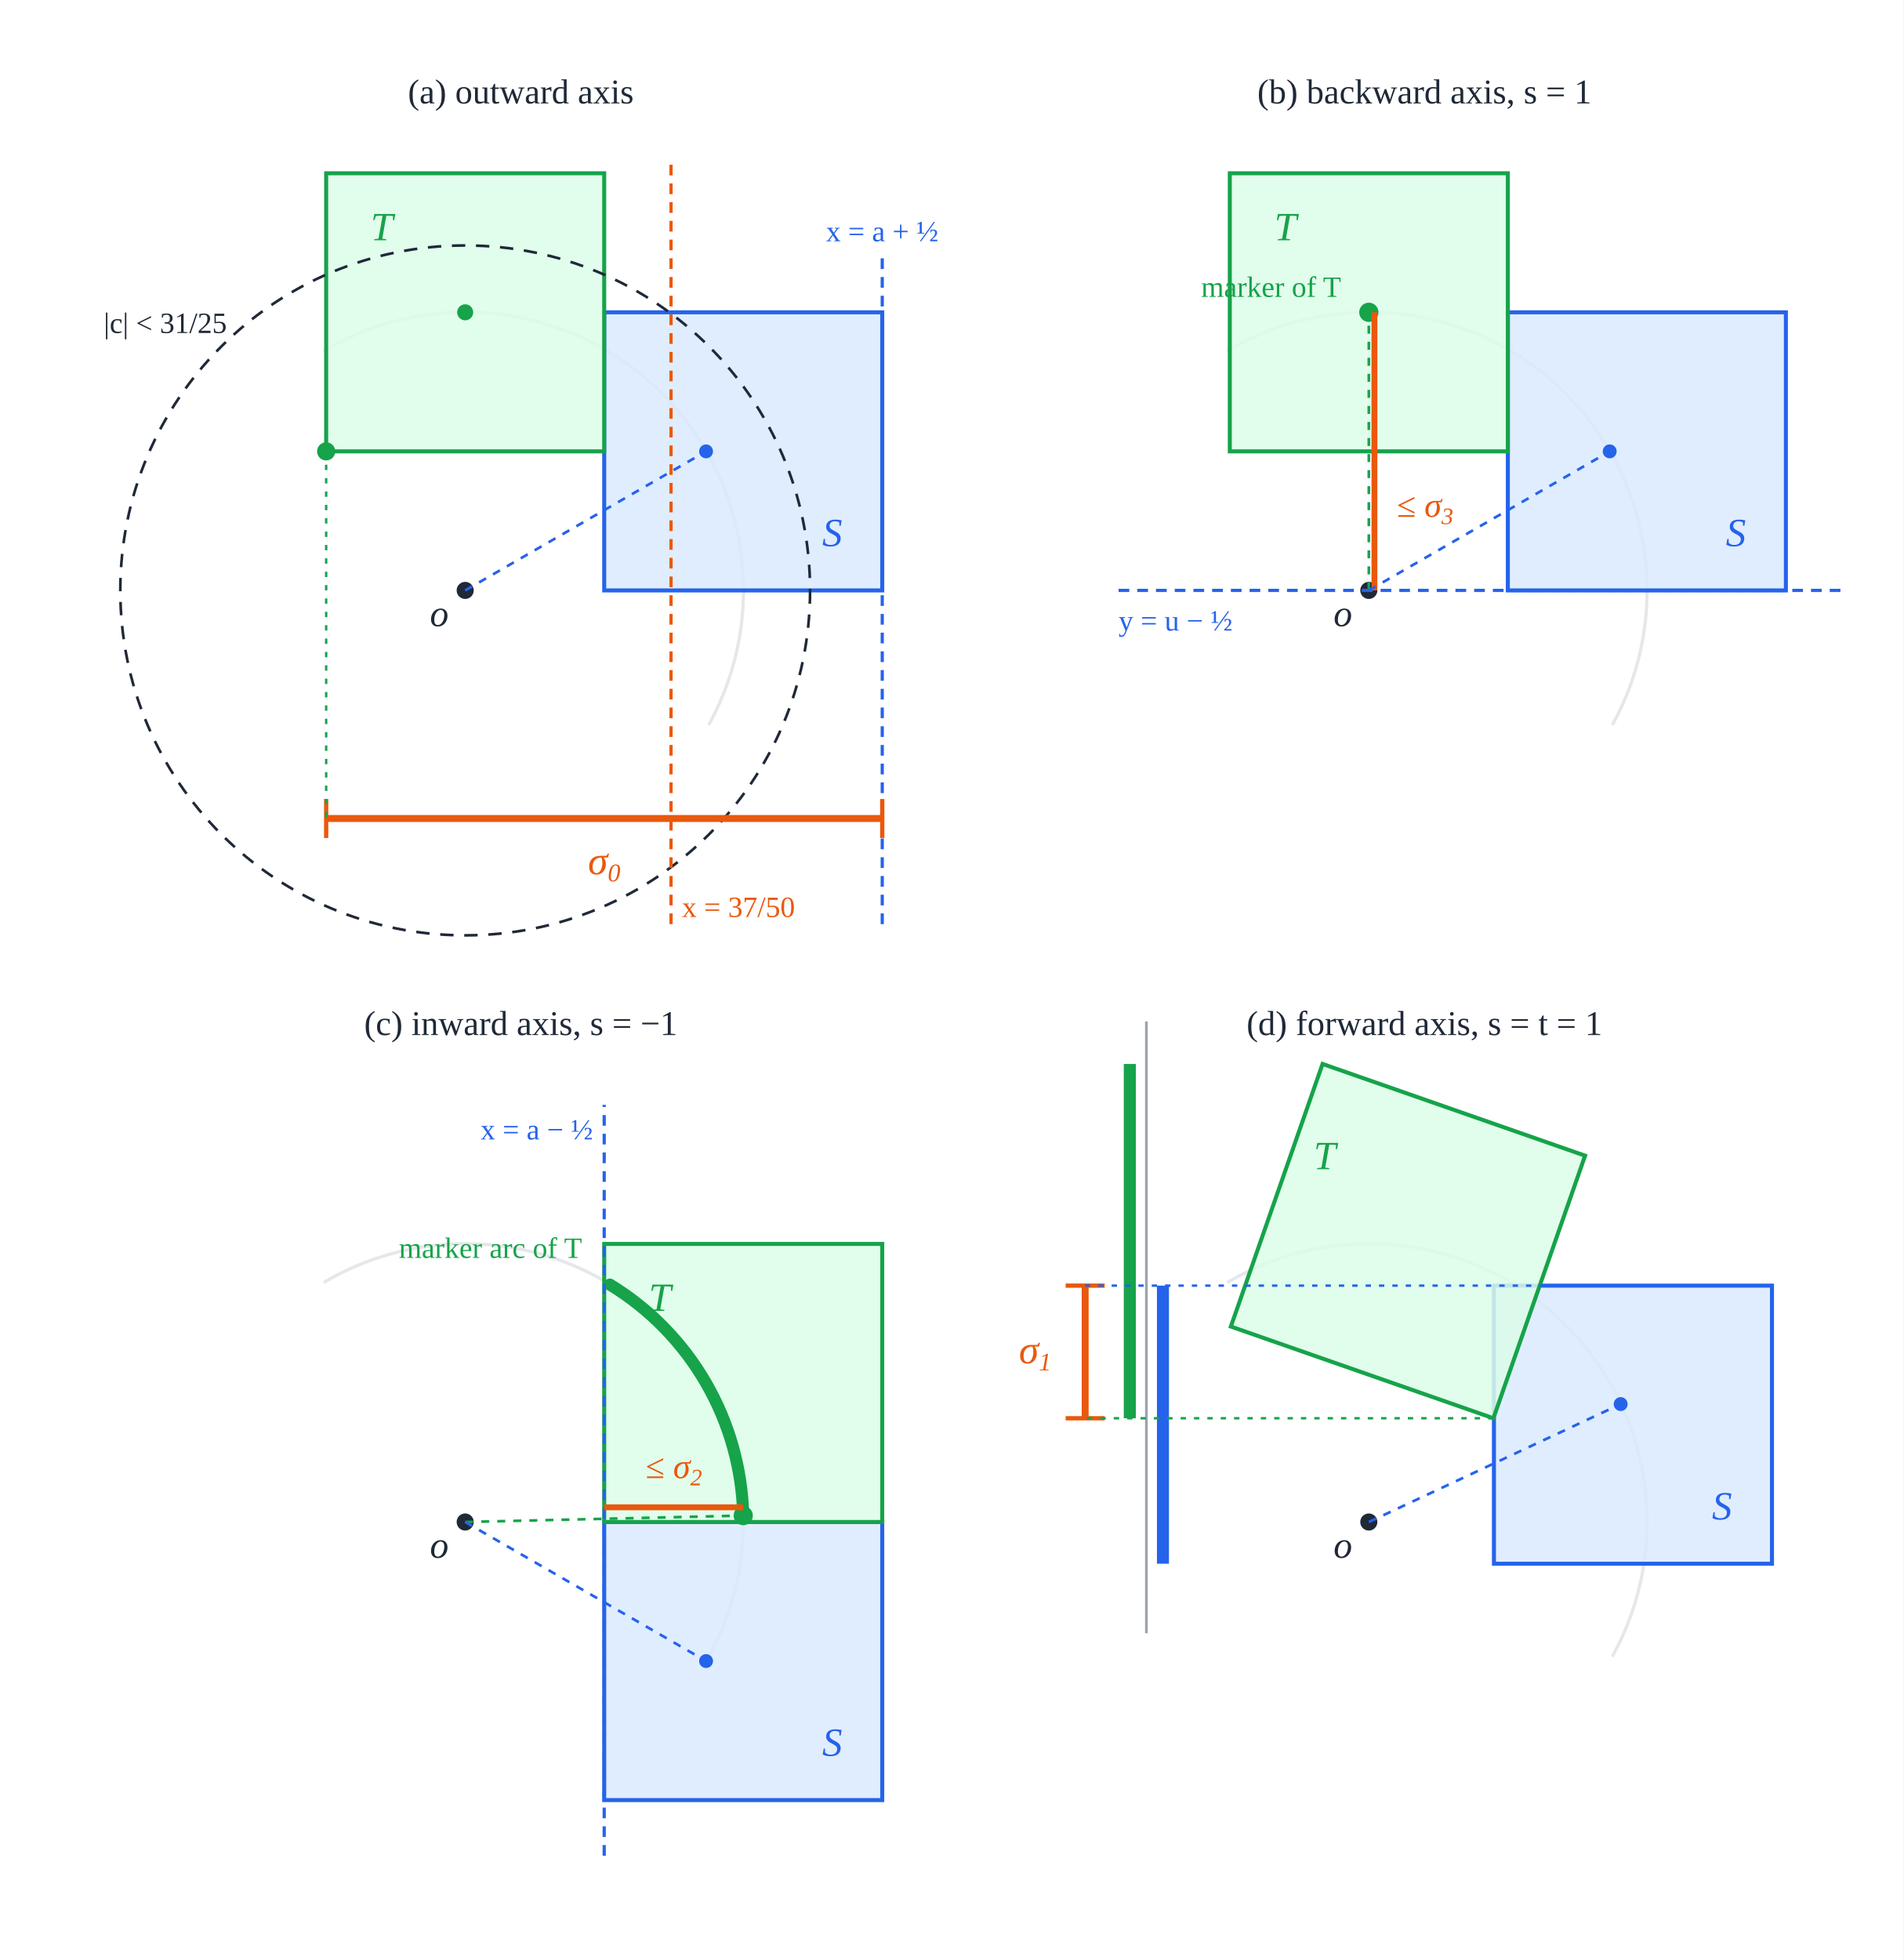
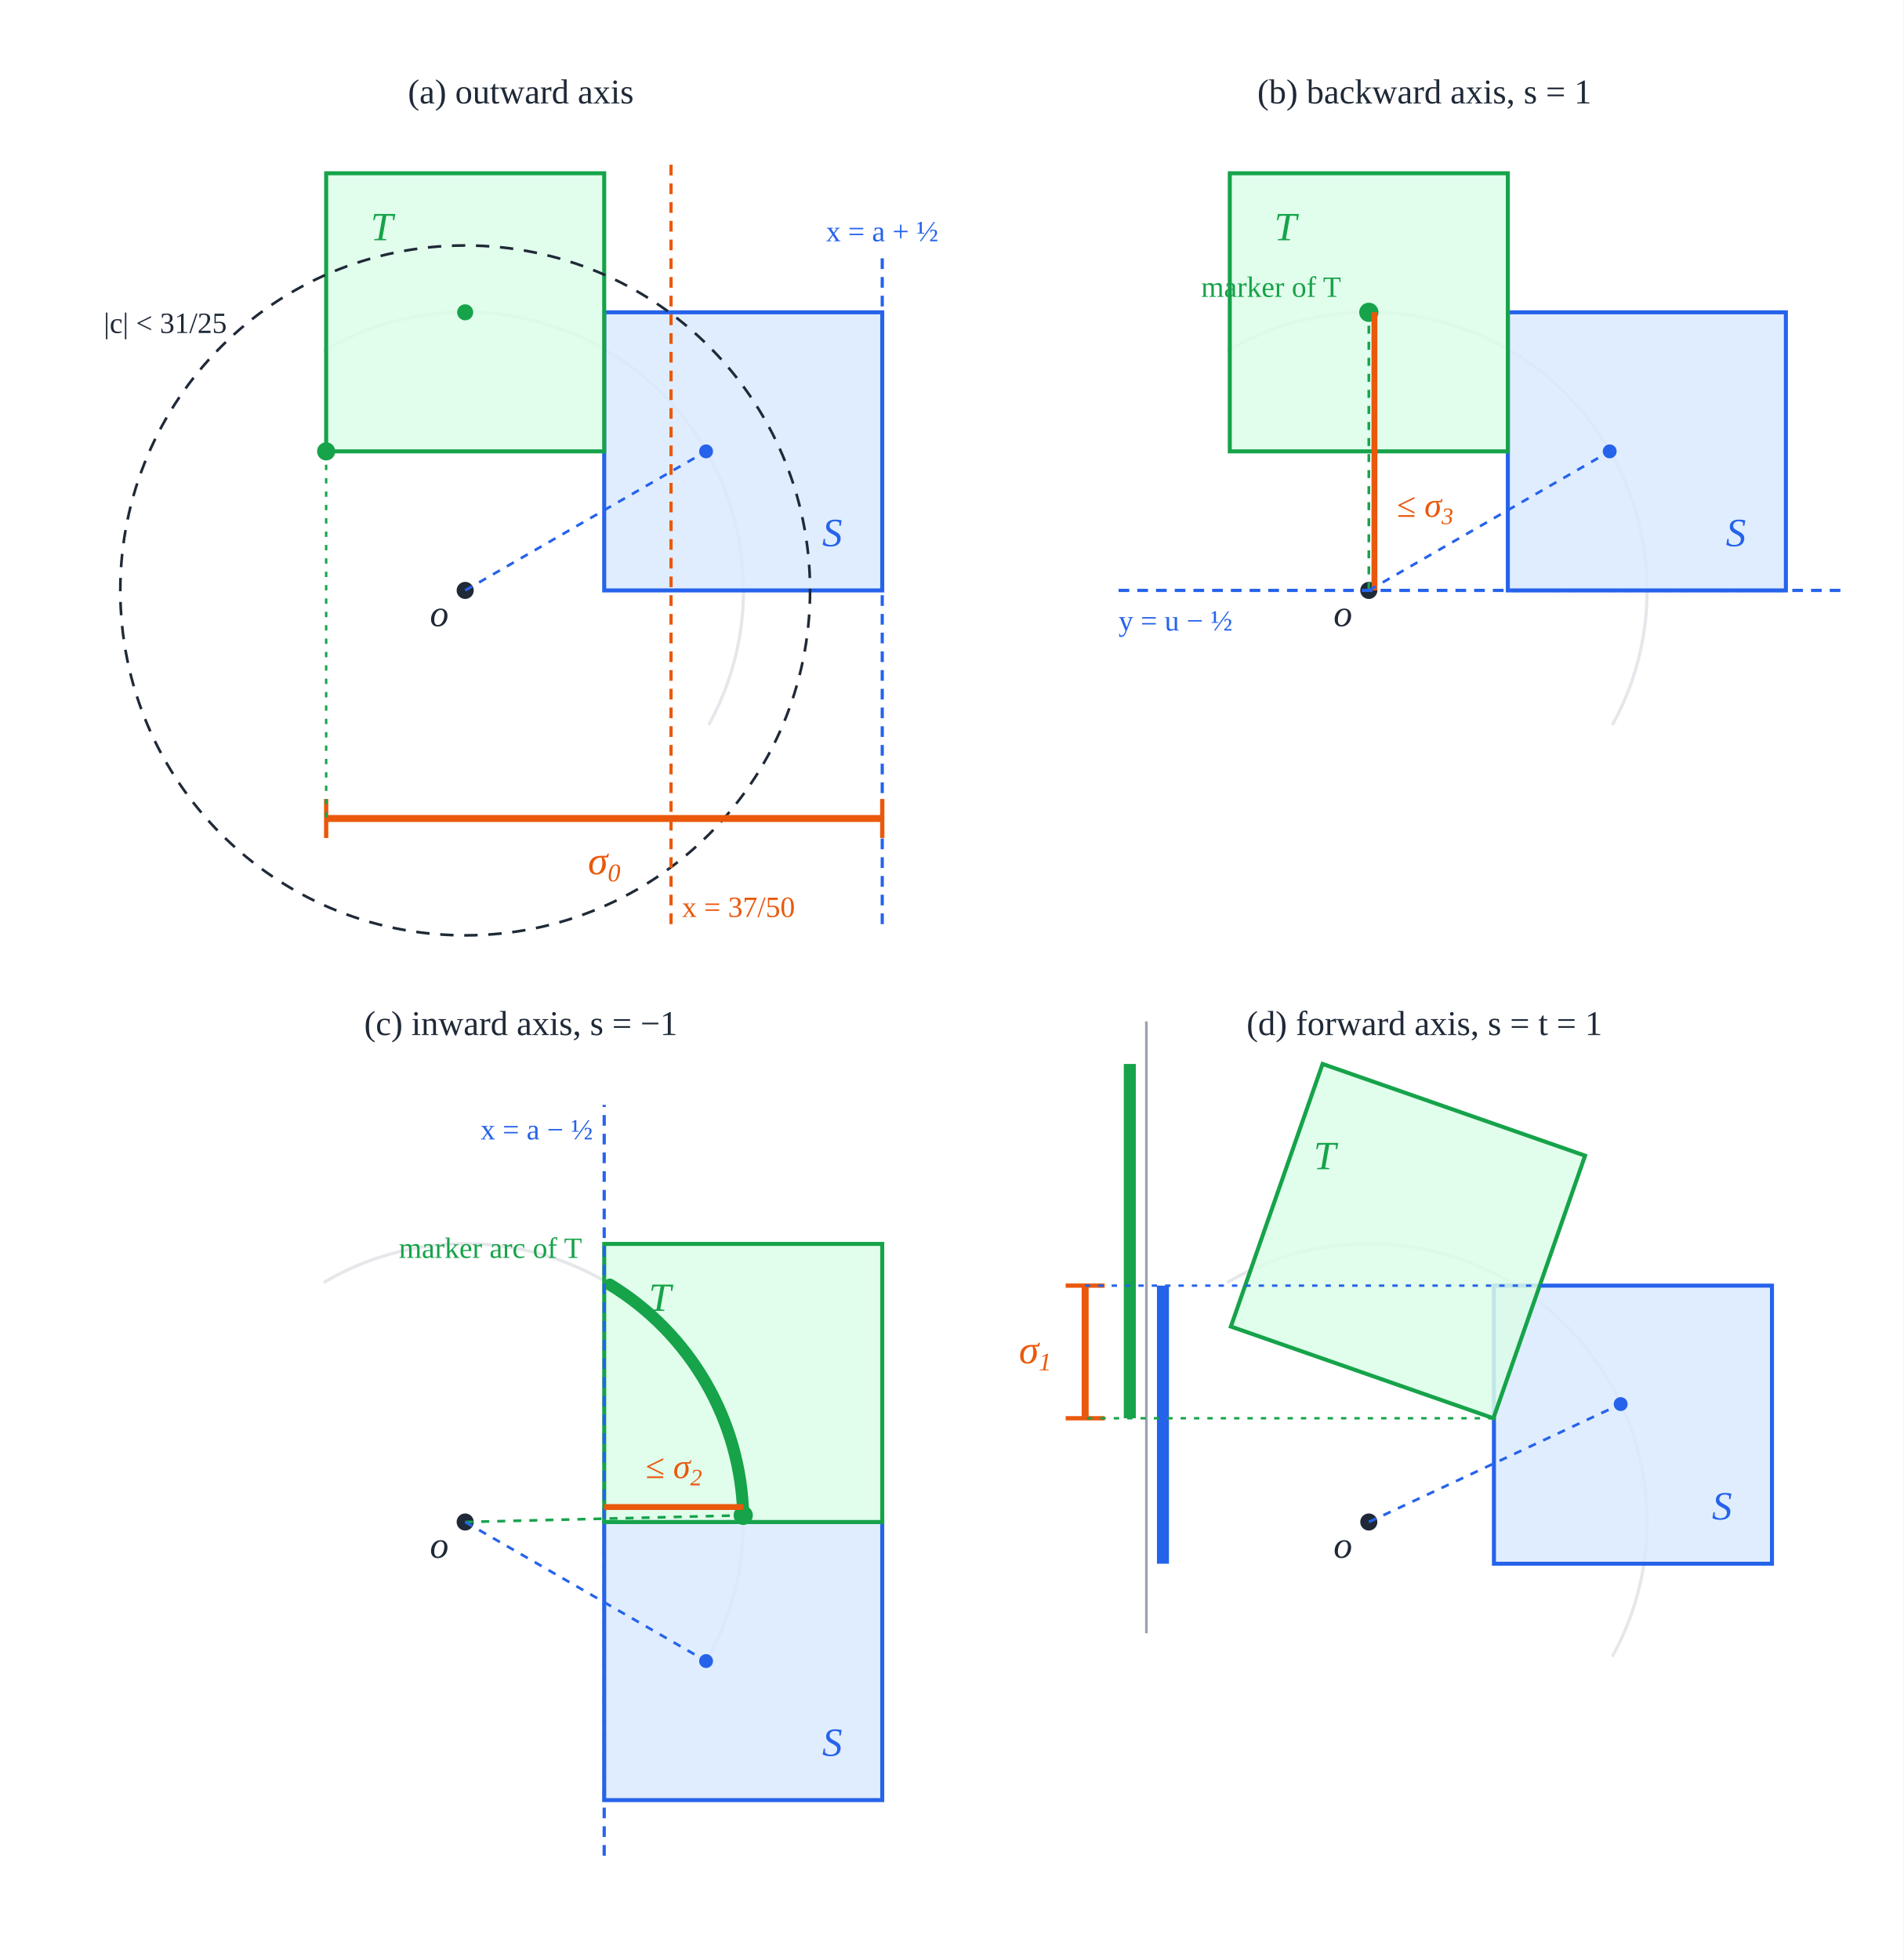
<svg xmlns="http://www.w3.org/2000/svg" width="712" height="733" viewBox="0 0 712 733" role="img" aria-label="The four easy sectors: (a) T has a point left of x = 37/50 while S reaches x = a + 1/2; (b) the marker point of T lies above the lower edge of S; (c) the marker arc of T reaches past the near edge of S; (d) the shadows of S and T on the forward axis overlap">
  <defs>
    <marker id="arrow" viewBox="0 0 10 10" refX="9" refY="5" markerUnits="userSpaceOnUse" markerWidth="11" markerHeight="11" orient="auto-start-reverse">
      <path d="M 0 0 L 10 5 L 0 10 z" fill="#1f2937" />
    </marker>
  </defs>
  <rect width="100%" height="100%" fill="#ffffff" />
  <path d="M 265.3 270.7 A 104.0 104.0 0 0 0 121.5 131.0" fill="none" stroke="#e5e7eb" stroke-width="1.2" stroke-linecap="round" />
  <polygon points="226.0,220.8 330.0,220.8 330.0,116.8 226.0,116.8" fill="#dbeafe" stroke="#2563eb" stroke-width="1.5" fill-opacity="0.85" />
  <polygon points="226.0,168.8 226.0,64.8 122.0,64.8 122.0,168.8" fill="#dcfce7" stroke="#16a34a" stroke-width="1.5" fill-opacity="0.85" />
  <circle cx="174.0" cy="220.8" r="3.2" fill="#1f2937" />
  <text x="167.8" y="230.2" font-size="14" font-family="Georgia, 'Times New Roman', serif" fill="#1f2937" text-anchor="end" dominant-baseline="middle" font-style="italic">o</text>
  <text x="311.3" y="200.0" font-size="15" font-family="Georgia, 'Times New Roman', serif" fill="#2563eb" text-anchor="middle" dominant-baseline="middle" font-style="italic">S</text>
  <text x="142.8" y="85.6" font-size="15" font-family="Georgia, 'Times New Roman', serif" fill="#16a34a" text-anchor="middle" dominant-baseline="middle" font-style="italic">T</text>
  <text x="194.8" y="35.7" font-size="13" font-family="Georgia, 'Times New Roman', serif" fill="#1f2937" text-anchor="middle" dominant-baseline="middle">(a) outward axis</text>
  <circle cx="174.0" cy="220.8" r="129.0" fill="none" stroke="#1f2937" stroke-width="1" stroke-dasharray="5 4" />
  <line x1="251.0" y1="345.6" x2="251.0" y2="59.6" stroke="#ea580c" stroke-width="1.2" stroke-dasharray="4 3" />
  <text x="255.1" y="340.4" font-size="11" font-family="Georgia, 'Times New Roman', serif" fill="#ea580c" text-anchor="start" dominant-baseline="middle">x = 37/50</text>
  <line x1="330.0" y1="345.6" x2="330.0" y2="96.0" stroke="#2563eb" stroke-width="1.2" stroke-dasharray="4 3" />
  <text x="330.0" y="87.7" font-size="11" font-family="Georgia, 'Times New Roman', serif" fill="#2563eb" text-anchor="middle" dominant-baseline="middle">x = a + ½</text>
  <circle cx="174.0" cy="116.8" r="3" fill="#16a34a" />
  <text x="38.8" y="122.0" font-size="11" font-family="Georgia, 'Times New Roman', serif" fill="#1f2937" text-anchor="start" dominant-baseline="middle">|c| &lt; 31/25</text>
  <circle cx="122.0" cy="168.8" r="3.4" fill="#16a34a" />
  <line x1="122.0" y1="306.1" x2="330.0" y2="306.1" stroke="#ea580c" stroke-width="2.6" />
  <line x1="122.0" y1="313.4" x2="122.0" y2="298.8" stroke="#ea580c" stroke-width="1.6" />
  <line x1="330.0" y1="313.4" x2="330.0" y2="298.8" stroke="#ea580c" stroke-width="1.6" />
  <text x="226.0" y="322.7" font-size="15" font-family="Georgia, 'Times New Roman', serif" fill="#ea580c" text-anchor="middle" dominant-baseline="middle" font-style="italic">σ<tspan dy="4.2" font-size="9.5">0</tspan>
  </text>
  <line x1="122.0" y1="168.8" x2="122.0" y2="306.1" stroke="#16a34a" stroke-width="0.9" stroke-dasharray="2 3" />
  <line x1="174.0" y1="220.8" x2="264.1" y2="168.8" stroke="#2563eb" stroke-width="1" stroke-dasharray="3 3" />
  <circle cx="264.1" cy="168.8" r="2.6" fill="#2563eb" />
  <path d="M 603.3 270.7 A 104.0 104.0 0 0 0 459.5 131.0" fill="none" stroke="#e5e7eb" stroke-width="1.2" stroke-linecap="round" />
  <polygon points="564.0,220.8 668.0,220.8 668.0,116.8 564.0,116.8" fill="#dbeafe" stroke="#2563eb" stroke-width="1.5" fill-opacity="0.85" />
  <polygon points="564.0,168.8 564.0,64.8 460.0,64.8 460.0,168.8" fill="#dcfce7" stroke="#16a34a" stroke-width="1.5" fill-opacity="0.85" />
  <circle cx="512.0" cy="220.8" r="3.2" fill="#1f2937" />
  <text x="505.8" y="230.2" font-size="14" font-family="Georgia, 'Times New Roman', serif" fill="#1f2937" text-anchor="end" dominant-baseline="middle" font-style="italic">o</text>
  <text x="649.3" y="200.0" font-size="15" font-family="Georgia, 'Times New Roman', serif" fill="#2563eb" text-anchor="middle" dominant-baseline="middle" font-style="italic">S</text>
  <text x="480.8" y="85.6" font-size="15" font-family="Georgia, 'Times New Roman', serif" fill="#16a34a" text-anchor="middle" dominant-baseline="middle" font-style="italic">T</text>
  <text x="532.8" y="35.7" font-size="13" font-family="Georgia, 'Times New Roman', serif" fill="#1f2937" text-anchor="middle" dominant-baseline="middle">(b) backward axis, s = 1</text>
  <line x1="512.0" y1="220.8" x2="512.0" y2="116.8" stroke="#16a34a" stroke-width="1" stroke-dasharray="3 3" />
  <circle cx="512.0" cy="116.8" r="3.6" fill="#16a34a" />
  <text x="501.6" y="108.5" font-size="11" font-family="Georgia, 'Times New Roman', serif" fill="#16a34a" text-anchor="end" dominant-baseline="middle">marker of T</text>
  <line x1="418.4" y1="220.8" x2="688.8" y2="220.8" stroke="#2563eb" stroke-width="1.2" stroke-dasharray="4 3" />
  <text x="418.4" y="233.3" font-size="11" font-family="Georgia, 'Times New Roman', serif" fill="#2563eb" text-anchor="start" dominant-baseline="middle">y = u − ½</text>
  <line x1="514.1" y1="116.8" x2="514.1" y2="220.8" stroke="#ea580c" stroke-width="2.2" />
  <text x="522.4" y="189.6" font-size="13" font-family="Georgia, 'Times New Roman', serif" fill="#ea580c" text-anchor="start" dominant-baseline="middle" font-style="italic">≤ σ<tspan dy="3.9" font-size="8.8">3</tspan>
  </text>
  <line x1="512.0" y1="220.8" x2="602.1" y2="168.8" stroke="#2563eb" stroke-width="1" stroke-dasharray="3 3" />
  <circle cx="602.1" cy="168.8" r="2.6" fill="#2563eb" />
  <path d="M 265.3 619.1 A 104.0 104.0 0 0 0 121.5 479.4" fill="none" stroke="#e5e7eb" stroke-width="1.2" stroke-linecap="round" />
  <polygon points="226.0,673.2 330.0,673.2 330.0,569.2 226.0,569.2" fill="#dbeafe" stroke="#2563eb" stroke-width="1.5" fill-opacity="0.85" />
  <polygon points="226.0,569.2 330.0,569.2 330.0,465.2 226.0,465.2" fill="#dcfce7" stroke="#16a34a" stroke-width="1.5" fill-opacity="0.85" />
  <circle cx="174.0" cy="569.2" r="3.2" fill="#1f2937" />
  <text x="167.8" y="578.6" font-size="14" font-family="Georgia, 'Times New Roman', serif" fill="#1f2937" text-anchor="end" dominant-baseline="middle" font-style="italic">o</text>
  <text x="311.3" y="652.4" font-size="15" font-family="Georgia, 'Times New Roman', serif" fill="#2563eb" text-anchor="middle" dominant-baseline="middle" font-style="italic">S</text>
  <text x="246.8" y="486.0" font-size="15" font-family="Georgia, 'Times New Roman', serif" fill="#16a34a" text-anchor="middle" dominant-baseline="middle" font-style="italic">T</text>
  <text x="194.8" y="384.1" font-size="13" font-family="Georgia, 'Times New Roman', serif" fill="#1f2937" text-anchor="middle" dominant-baseline="middle">(c) inward axis, s = −1</text>
-   <path d="M 278.0 566.8 A 104.0 104.0 0 0 0 228.1 480.4" fill="none" stroke="#16a34a" stroke-width="4.5" stroke-linecap="round" />
-   <circle cx="278.0" cy="566.8" r="3.6" fill="#16a34a" />
-   <line x1="174.0" y1="569.2" x2="278.0" y2="566.8" stroke="#16a34a" stroke-width="1" stroke-dasharray="3 3" />
+   <path d="M 278.0 566.7 A 104.0 104.0 0 0 0 228.1 480.4" fill="none" stroke="#16a34a" stroke-width="4.5" stroke-linecap="round" />
+   <circle cx="278.0" cy="566.7" r="3.6" fill="#16a34a" />
+   <line x1="174.0" y1="569.2" x2="278.0" y2="566.7" stroke="#16a34a" stroke-width="1" stroke-dasharray="3 3" />
  <line x1="226.0" y1="694.0" x2="226.0" y2="413.2" stroke="#2563eb" stroke-width="1.2" stroke-dasharray="4 3" />
  <text x="221.8" y="423.6" font-size="11" font-family="Georgia, 'Times New Roman', serif" fill="#2563eb" text-anchor="end" dominant-baseline="middle">x = a − ½</text>
-   <line x1="226.0" y1="563.7" x2="278.0" y2="563.7" stroke="#ea580c" stroke-width="2.2" />
+   <line x1="226.0" y1="563.6" x2="278.0" y2="563.6" stroke="#ea580c" stroke-width="2.2" />
  <text x="252.0" y="549.1" font-size="13" font-family="Georgia, 'Times New Roman', serif" fill="#ea580c" text-anchor="middle" dominant-baseline="middle" font-style="italic">≤ σ<tspan dy="3.9" font-size="8.8">2</tspan>
  </text>
  <text x="217.7" y="467.9" font-size="11" font-family="Georgia, 'Times New Roman', serif" fill="#16a34a" text-anchor="end" dominant-baseline="middle">marker arc of T</text>
  <line x1="174.0" y1="569.2" x2="264.1" y2="621.2" stroke="#2563eb" stroke-width="1" stroke-dasharray="3 3" />
  <circle cx="264.1" cy="621.2" r="2.6" fill="#2563eb" />
  <path d="M 603.3 619.1 A 104.0 104.0 0 0 0 459.5 479.4" fill="none" stroke="#e5e7eb" stroke-width="1.2" stroke-linecap="round" />
  <polygon points="558.8,584.8 662.8,584.8 662.8,480.8 558.8,480.8" fill="#dbeafe" stroke="#2563eb" stroke-width="1.5" fill-opacity="0.85" />
  <polygon points="558.6,530.4 592.9,432.2 494.7,397.9 460.4,496.1" fill="#dcfce7" stroke="#16a34a" stroke-width="1.5" fill-opacity="0.85" />
  <circle cx="512.0" cy="569.2" r="3.2" fill="#1f2937" />
  <text x="505.8" y="578.6" font-size="14" font-family="Georgia, 'Times New Roman', serif" fill="#1f2937" text-anchor="end" dominant-baseline="middle" font-style="italic">o</text>
  <text x="644.1" y="564.0" font-size="15" font-family="Georgia, 'Times New Roman', serif" fill="#2563eb" text-anchor="middle" dominant-baseline="middle" font-style="italic">S</text>
  <text x="495.5" y="433.0" font-size="15" font-family="Georgia, 'Times New Roman', serif" fill="#16a34a" text-anchor="middle" dominant-baseline="middle" font-style="italic">T</text>
  <text x="532.8" y="384.1" font-size="13" font-family="Georgia, 'Times New Roman', serif" fill="#1f2937" text-anchor="middle" dominant-baseline="middle">(d) forward axis, s = t = 1</text>
  <line x1="428.8" y1="610.8" x2="428.8" y2="382.0" stroke="#9ca3af" stroke-width="1" />
  <line x1="435.0" y1="584.8" x2="435.0" y2="480.8" stroke="#2563eb" stroke-width="4.5" />
  <line x1="422.6" y1="530.4" x2="422.6" y2="397.9" stroke="#16a34a" stroke-width="4.5" />
  <line x1="405.9" y1="530.4" x2="405.9" y2="480.8" stroke="#ea580c" stroke-width="2.6" />
  <line x1="398.6" y1="530.4" x2="413.2" y2="530.4" stroke="#ea580c" stroke-width="1.6" />
  <line x1="398.6" y1="480.8" x2="413.2" y2="480.8" stroke="#ea580c" stroke-width="1.6" />
  <text x="387.2" y="505.6" font-size="15" font-family="Georgia, 'Times New Roman', serif" fill="#ea580c" text-anchor="middle" dominant-baseline="middle" font-style="italic">σ<tspan dy="4.2" font-size="9.5">1</tspan>
  </text>
  <line x1="662.8" y1="480.8" x2="405.9" y2="480.8" stroke="#2563eb" stroke-width="0.9" stroke-dasharray="2 3" />
  <line x1="558.6" y1="530.4" x2="405.9" y2="530.4" stroke="#16a34a" stroke-width="0.9" stroke-dasharray="2 3" />
  <line x1="512.0" y1="569.2" x2="606.2" y2="525.1" stroke="#2563eb" stroke-width="1" stroke-dasharray="3 3" />
  <circle cx="606.2" cy="525.1" r="2.6" fill="#2563eb" />
</svg>
